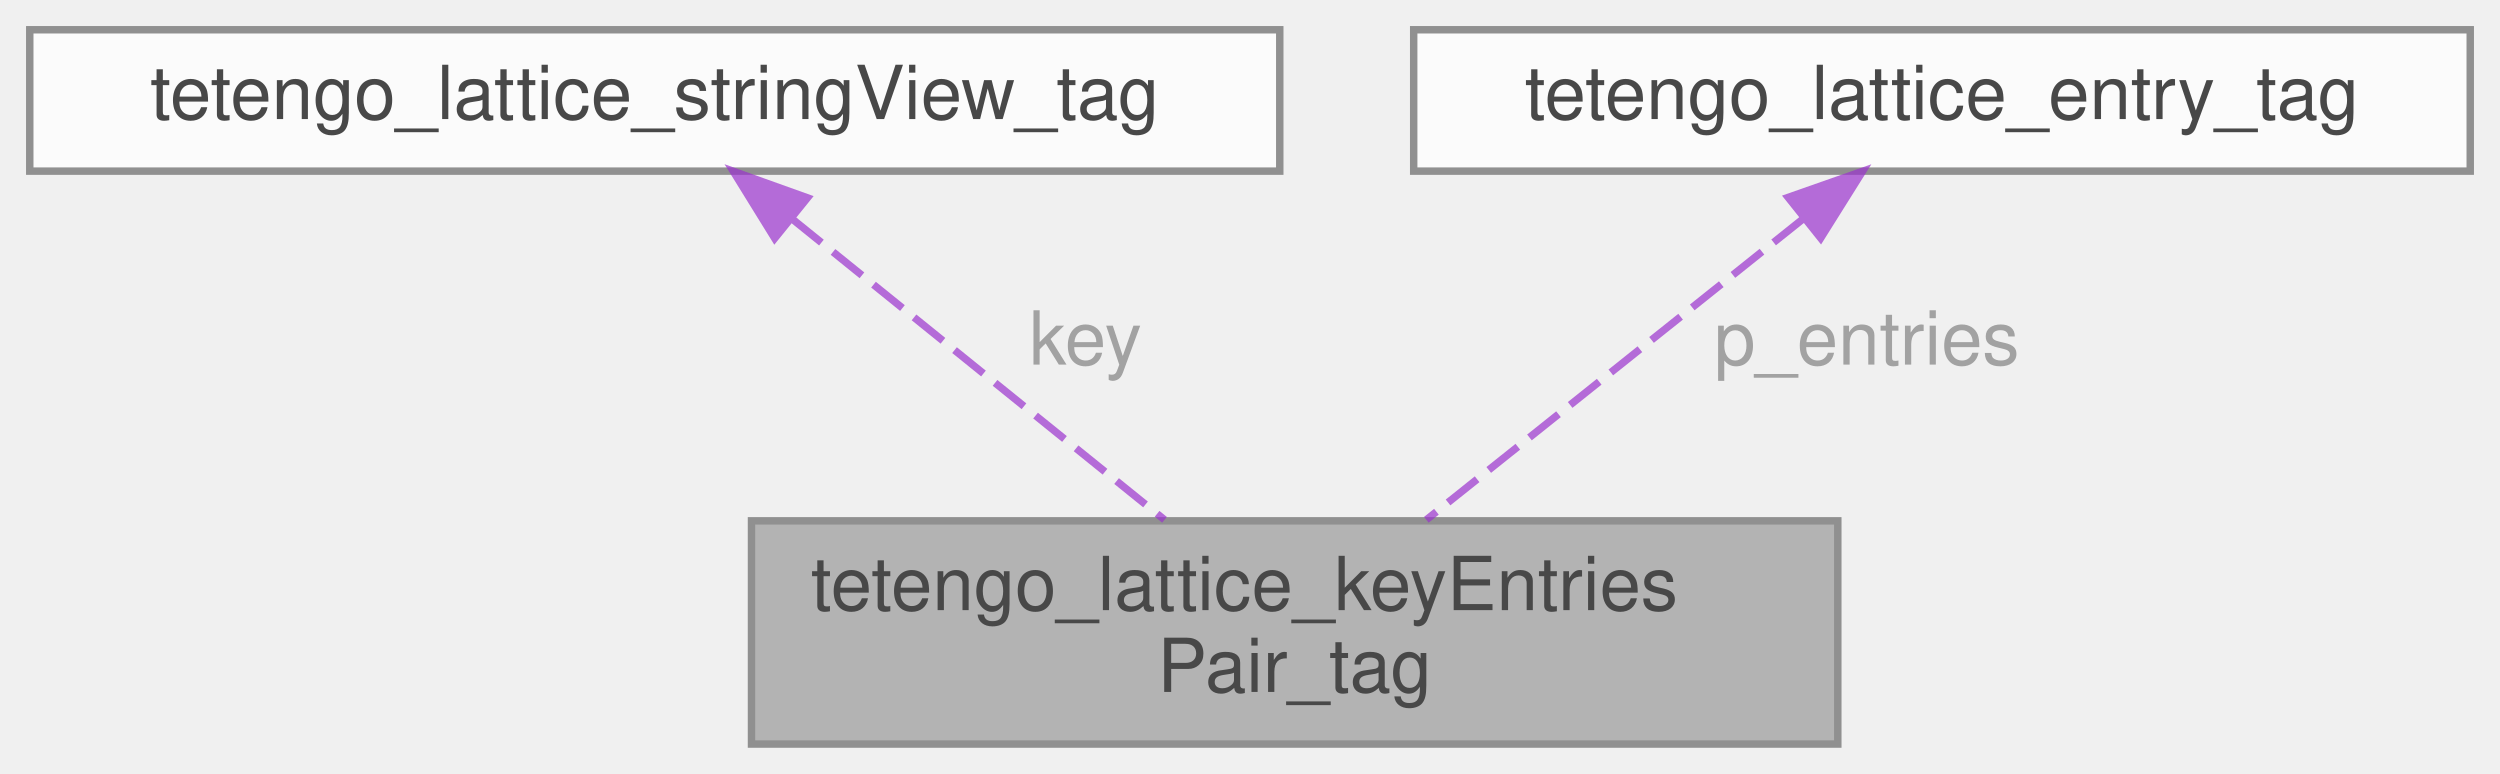
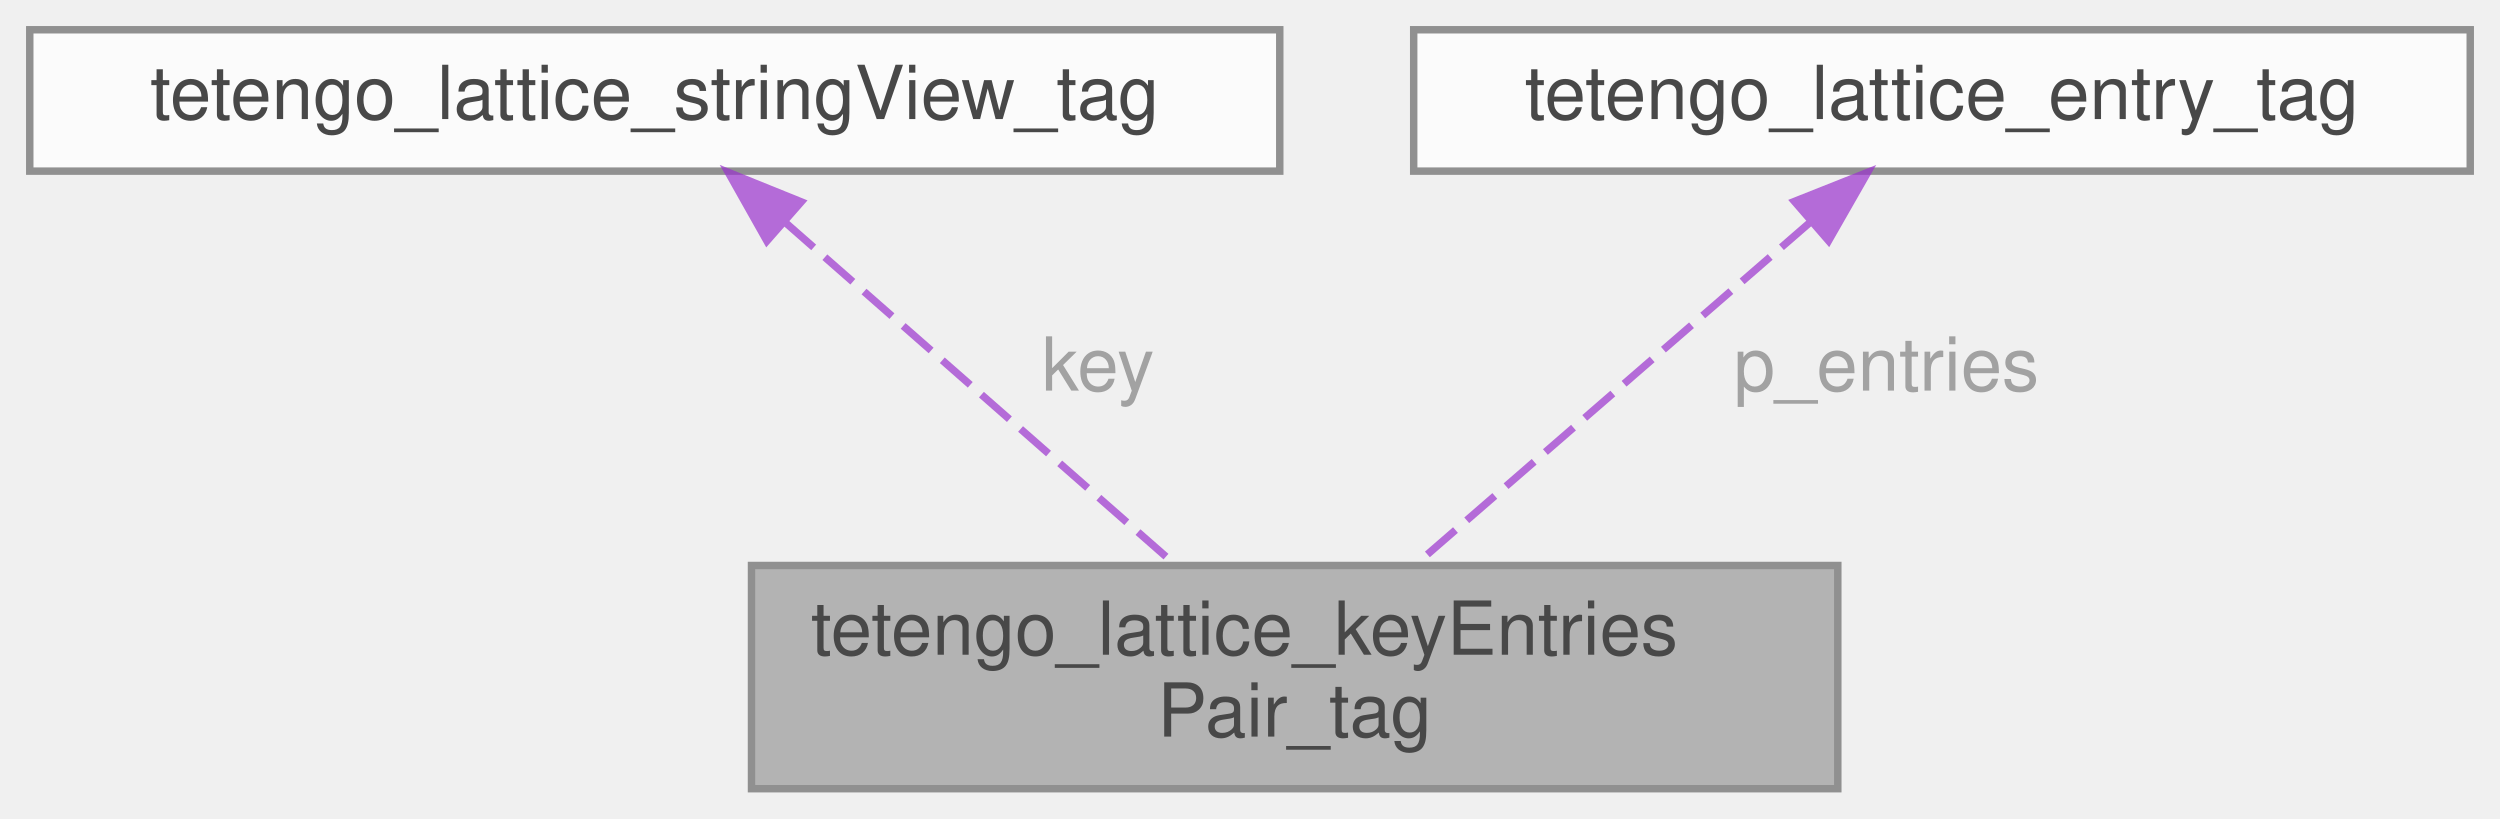
- <svg xmlns="http://www.w3.org/2000/svg" xmlns:xlink="http://www.w3.org/1999/xlink" width="336pt" height="104pt" viewBox="0.00 0.00 336.00 104.00">
+ <svg xmlns="http://www.w3.org/2000/svg" xmlns:xlink="http://www.w3.org/1999/xlink" width="336pt" height="110pt" viewBox="0.00 0.00 336.00 110.00">
  <svg id="main" version="1.1" xml:space="preserve">
    <style type="text/css">
.node, .edge {opacity: 0.7;}
.node.selected, .edge.selected {opacity: 1;}
.edge:hover path { stroke: red; }
.edge:hover polygon { stroke: red; fill: red; }
</style>
    <svg id="graph" class="graph">
-       <g id="graph0" class="graph" transform="scale(1 1) rotate(0) translate(4 100)">
+       <g id="graph0" class="graph" transform="scale(1 1) rotate(0) translate(4 106)">
        <g id="Node000001" class="node">
          <g id="a_Node000001">
            <a xlink:title="A pair of a key and entries.">
              <polygon fill="#999999" stroke="#666666" points="243,-30 97,-30 97,0 243,0 243,-30" />
              <text text-anchor="start" x="105" y="-18" font-family="Helvetica,sans-Serif" font-size="10.00">tetengo_lattice_keyEntries</text>
              <text text-anchor="middle" x="170" y="-7" font-family="Helvetica,sans-Serif" font-size="10.00">Pair_tag</text>
            </a>
          </g>
        </g>
        <g id="Node000002" class="node">
          <g id="a_Node000002">
            <a xlink:href="structtetengo__lattice__stringView__tag.html" target="_top" xlink:title="A string view.">
-               <polygon fill="white" stroke="#666666" points="168,-96 0,-96 0,-77 168,-77 168,-96" />
-               <text text-anchor="middle" x="84" y="-84" font-family="Helvetica,sans-Serif" font-size="10.00">tetengo_lattice_stringView_tag</text>
+               <polygon fill="white" stroke="#666666" points="168,-102 0,-102 0,-83 168,-83 168,-102" />
+               <text text-anchor="middle" x="84" y="-90" font-family="Helvetica,sans-Serif" font-size="10.00">tetengo_lattice_stringView_tag</text>
            </a>
          </g>
        </g>
        <g id="edge1_Node000001_Node000002" class="edge">
          <g id="a_edge1_Node000001_Node000002">
            <a xlink:title=" ">
-               <path fill="none" stroke="#9a32cd" stroke-dasharray="5,2" d="M102.51,-70.54C117.32,-58.57 137.96,-41.89 152.51,-30.14" />
-               <polygon fill="#9a32cd" stroke="#9a32cd" points="100.12,-67.97 94.55,-76.98 104.52,-73.41 100.12,-67.97" />
+               <path fill="none" stroke="#9a32cd" stroke-dasharray="5,2" d="M101.6,-76.05C116.91,-62.61 138.93,-43.27 153.82,-30.21" />
+               <polygon fill="#9a32cd" stroke="#9a32cd" points="99.07,-73.61 93.87,-82.84 103.69,-78.87 99.07,-73.61" />
            </a>
          </g>
-           <text text-anchor="middle" x="140.5" y="-51" font-family="Helvetica,sans-Serif" font-size="10.00" fill="grey"> key</text>
+           <text text-anchor="start" x="136" y="-53.5" font-family="Helvetica,sans-Serif" font-size="10.00" fill="grey">key</text>
        </g>
        <g id="Node000003" class="node">
          <g id="a_Node000003">
            <a xlink:href="structtetengo__lattice__entry__tag.html" target="_top" xlink:title="An entry.">
-               <polygon fill="white" stroke="#666666" points="328,-96 186,-96 186,-77 328,-77 328,-96" />
-               <text text-anchor="middle" x="257" y="-84" font-family="Helvetica,sans-Serif" font-size="10.00">tetengo_lattice_entry_tag</text>
+               <polygon fill="white" stroke="#666666" points="328,-102 186,-102 186,-83 328,-83 328,-102" />
+               <text text-anchor="middle" x="257" y="-90" font-family="Helvetica,sans-Serif" font-size="10.00">tetengo_lattice_entry_tag</text>
            </a>
          </g>
        </g>
        <g id="edge2_Node000001_Node000003" class="edge">
          <g id="a_edge2_Node000001_Node000003">
            <a xlink:title=" ">
-               <path fill="none" stroke="#9a32cd" stroke-dasharray="5,2" d="M238.28,-70.54C223.29,-58.57 202.41,-41.89 187.7,-30.14" />
-               <polygon fill="#9a32cd" stroke="#9a32cd" points="236.33,-73.47 246.33,-76.98 240.7,-68 236.33,-73.47" />
+               <path fill="none" stroke="#9a32cd" stroke-dasharray="5,2" d="M239.2,-76.05C223.7,-62.61 201.43,-43.27 186.37,-30.21" />
+               <polygon fill="#9a32cd" stroke="#9a32cd" points="237.17,-78.93 247.02,-82.84 241.76,-73.64 237.17,-78.93" />
            </a>
          </g>
-           <text text-anchor="middle" x="245.5" y="-51" font-family="Helvetica,sans-Serif" font-size="10.00" fill="grey"> p_entries</text>
+           <text text-anchor="start" x="229" y="-53.5" font-family="Helvetica,sans-Serif" font-size="10.00" fill="grey">p_entries</text>
        </g>
      </g>
    </svg>
  </svg>
  <style type="text/css">

[data-mouse-over-selected='false'] { opacity: 0.7; }
[data-mouse-over-selected='true']  { opacity: 1.0; }

</style>
</svg>
